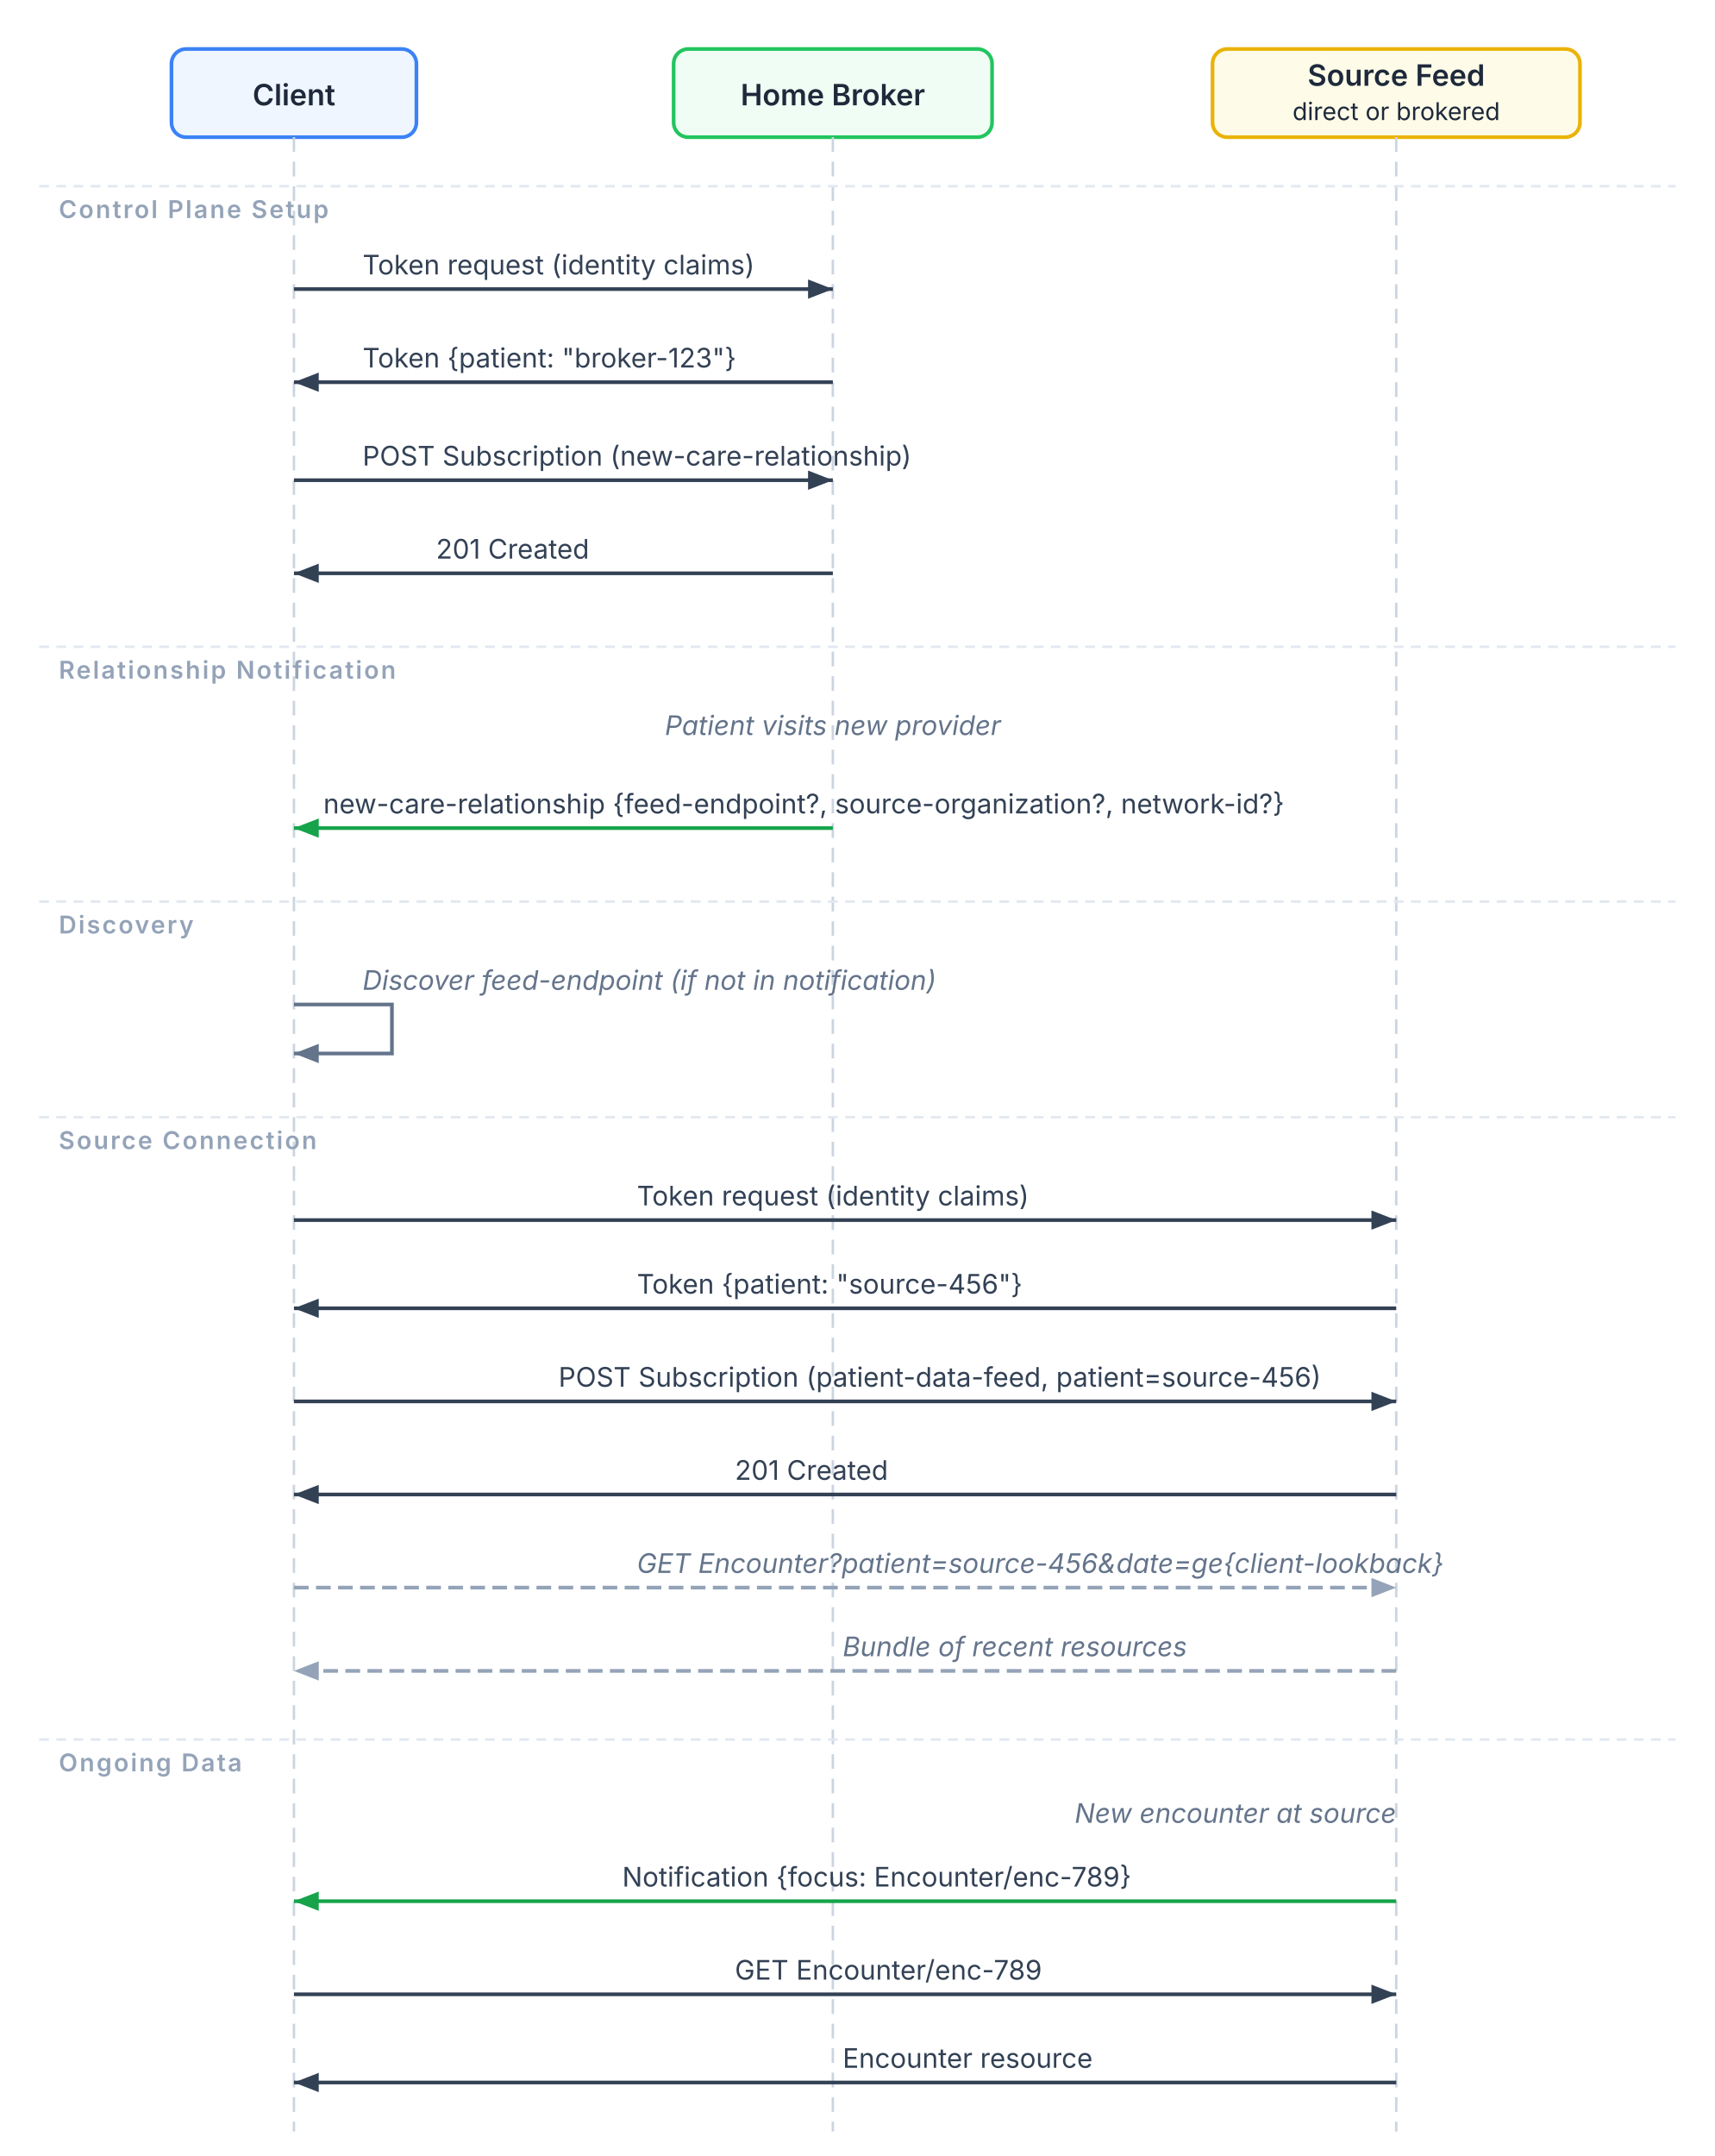
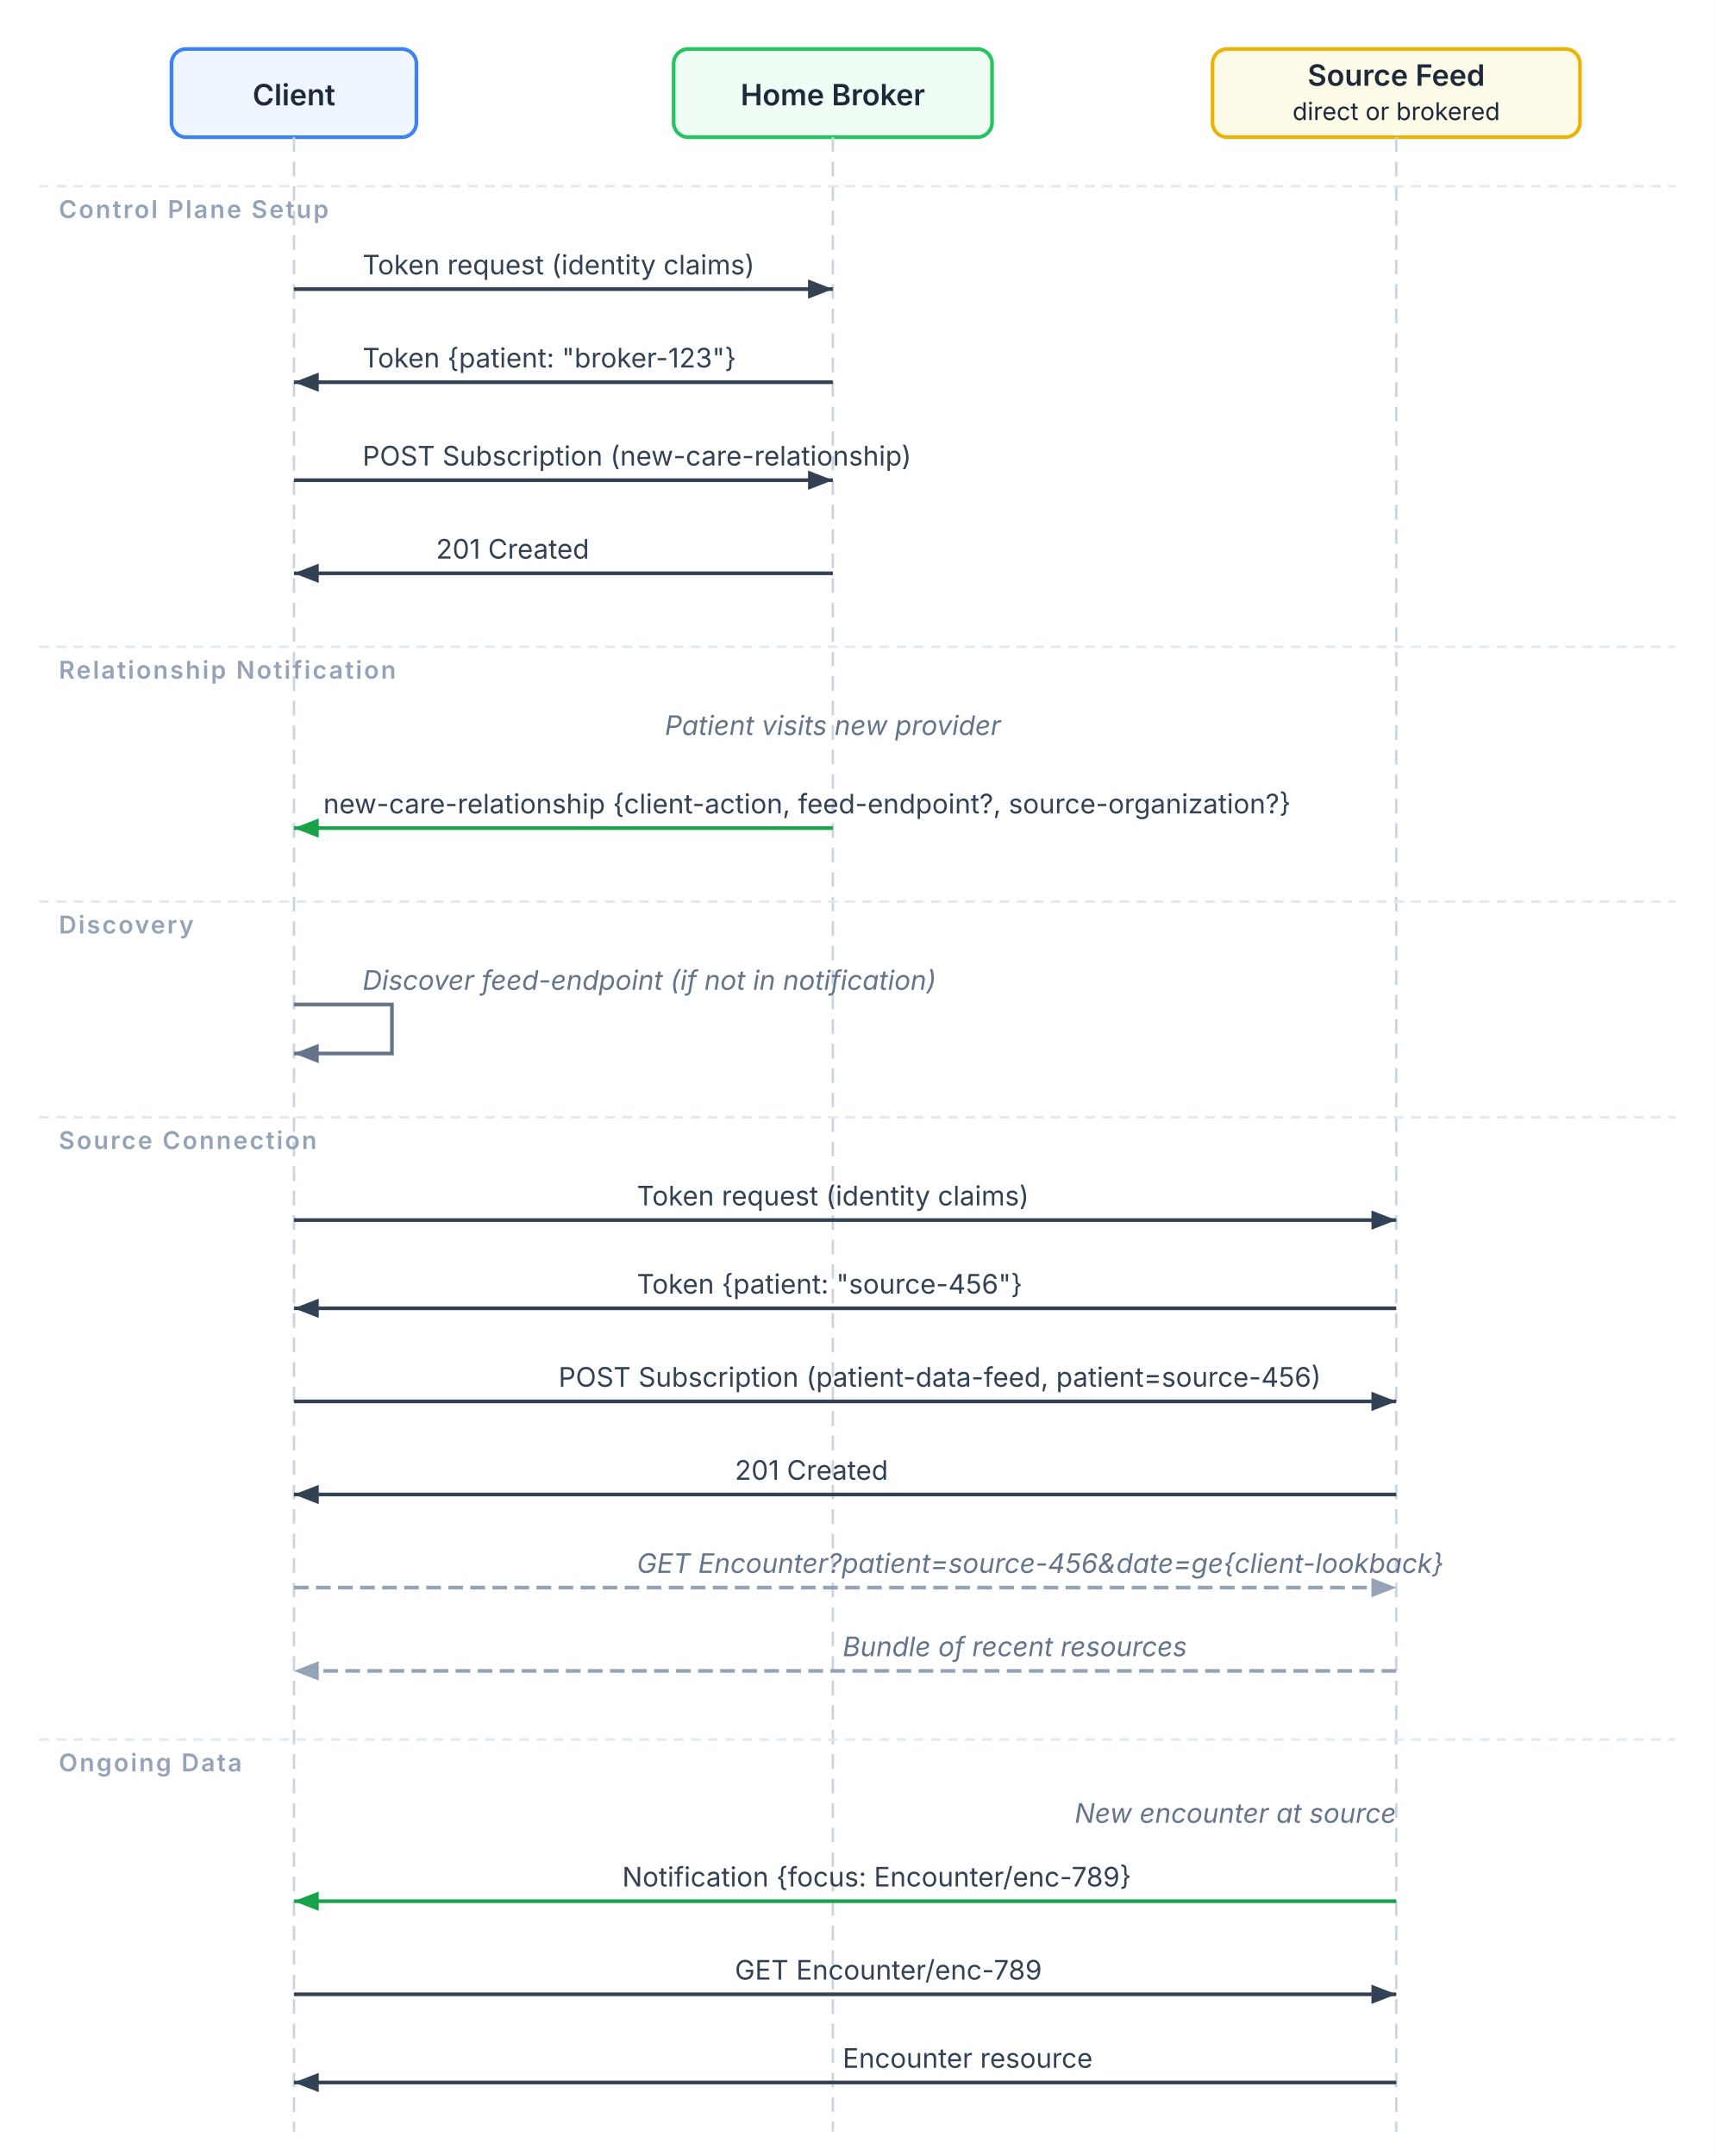
<svg xmlns="http://www.w3.org/2000/svg" viewBox="0 0 700 880" width="700" height="880">
  <rect width="700" height="880" fill="white" />
  <defs>
    <style>
      .actor-label { font-family: Inter, 'Segoe UI', system-ui, sans-serif; font-size: 12px; font-weight: 600; text-anchor: middle; fill: #1e293b; }
      .msg-label { font-family: Inter, 'Segoe UI', system-ui, sans-serif; font-size: 11px; fill: #334155; }
      .msg-label-gray { font-family: Inter, 'Segoe UI', system-ui, sans-serif; font-size: 11px; fill: #64748b; font-style: italic; }
      .phase-label { font-family: Inter, 'Segoe UI', system-ui, sans-serif; font-size: 10px; font-weight: 600; fill: #94a3b8; letter-spacing: 0.08em; text-transform: uppercase; }
      .lifeline { stroke: #cbd5e1; stroke-width: 1; stroke-dasharray: 6 4; }
      .arrow-solid { stroke: #334155; stroke-width: 1.5; fill: none; marker-end: url(#arrowSolid); }
      .arrow-dashed { stroke: #94a3b8; stroke-width: 1.5; fill: none; stroke-dasharray: 6 3; marker-end: url(#arrowDashed); }
      .arrow-green { stroke: #16a34a; stroke-width: 1.5; fill: none; marker-end: url(#arrowGreen); }
      .self-arrow { stroke: #64748b; stroke-width: 1.5; fill: none; marker-end: url(#arrowGray); }
    </style>
    <marker id="arrowSolid" viewBox="0 0 10 8" refX="9" refY="4" markerWidth="8" markerHeight="6" orient="auto-start-reverse">
      <path d="M0,0.5 L9,4 L0,7.5 z" fill="#334155" />
    </marker>
    <marker id="arrowDashed" viewBox="0 0 10 8" refX="9" refY="4" markerWidth="8" markerHeight="6" orient="auto-start-reverse">
      <path d="M0,0.5 L9,4 L0,7.5 z" fill="#94a3b8" />
    </marker>
    <marker id="arrowGreen" viewBox="0 0 10 8" refX="9" refY="4" markerWidth="8" markerHeight="6" orient="auto-start-reverse">
      <path d="M0,0.5 L9,4 L0,7.5 z" fill="#16a34a" />
    </marker>
    <marker id="arrowGray" viewBox="0 0 10 8" refX="9" refY="4" markerWidth="8" markerHeight="6" orient="auto-start-reverse">
      <path d="M0,0.5 L9,4 L0,7.5 z" fill="#64748b" />
    </marker>
  </defs>
  <rect x="70" y="20" width="100" height="36" rx="6" fill="#eff6ff" stroke="#3b82f6" stroke-width="1.5" />
  <text x="120" y="43" class="actor-label">Client</text>
  <rect x="275" y="20" width="130" height="36" rx="6" fill="#f0fdf4" stroke="#22c55e" stroke-width="1.5" />
  <text x="340" y="43" class="actor-label">Home Broker</text>
  <rect x="495" y="20" width="150" height="36" rx="6" fill="#fefce8" stroke="#eab308" stroke-width="1.5" />
  <text x="570" y="35" class="actor-label">Source Feed</text>
  <text x="570" y="49" class="actor-label" style="font-weight:400; font-size:10px">direct or brokered</text>
  <line x1="120" y1="56" x2="120" y2="870" class="lifeline" />
  <line x1="340" y1="56" x2="340" y2="870" class="lifeline" />
  <line x1="570" y1="56" x2="570" y2="870" class="lifeline" />
  <line x1="16" y1="76" x2="684" y2="76" stroke="#e2e8f0" stroke-width="1" stroke-dasharray="4 3" />
  <text x="24" y="89" class="phase-label">Control Plane Setup</text>
  <text x="148" y="112" class="msg-label">Token request (identity claims)</text>
  <line x1="120" y1="118" x2="340" y2="118" class="arrow-solid" />
  <text x="148" y="150" class="msg-label">Token {patient: "broker-123"}</text>
  <line x1="340" y1="156" x2="120" y2="156" class="arrow-solid" />
  <text x="148" y="190" class="msg-label">POST Subscription (new-care-relationship)</text>
  <line x1="120" y1="196" x2="340" y2="196" class="arrow-solid" />
  <text x="178" y="228" class="msg-label">201 Created</text>
  <line x1="340" y1="234" x2="120" y2="234" class="arrow-solid" />
  <line x1="16" y1="264" x2="684" y2="264" stroke="#e2e8f0" stroke-width="1" stroke-dasharray="4 3" />
  <text x="24" y="277" class="phase-label">Relationship Notification</text>
  <text x="340" y="300" class="msg-label-gray" text-anchor="middle">Patient visits new provider</text>
-   <text x="132" y="332" class="msg-label">new-care-relationship {feed-endpoint?, source-organization?, network-id?}</text>
+   <text x="132" y="332" class="msg-label">new-care-relationship {client-action, feed-endpoint?, source-organization?}</text>
  <line x1="340" y1="338" x2="120" y2="338" class="arrow-green" />
  <line x1="16" y1="368" x2="684" y2="368" stroke="#e2e8f0" stroke-width="1" stroke-dasharray="4 3" />
  <text x="24" y="381" class="phase-label">Discovery</text>
  <text x="148" y="404" class="msg-label-gray">Discover feed-endpoint (if not in notification)</text>
  <path d="M120,410 L160,410 L160,430 L120,430" class="self-arrow" />
  <line x1="16" y1="456" x2="684" y2="456" stroke="#e2e8f0" stroke-width="1" stroke-dasharray="4 3" />
  <text x="24" y="469" class="phase-label">Source Connection</text>
  <text x="260" y="492" class="msg-label">Token request (identity claims)</text>
  <line x1="120" y1="498" x2="570" y2="498" class="arrow-solid" />
  <text x="260" y="528" class="msg-label">Token {patient: "source-456"}</text>
  <line x1="570" y1="534" x2="120" y2="534" class="arrow-solid" />
  <text x="228" y="566" class="msg-label">POST Subscription (patient-data-feed, patient=source-456)</text>
  <line x1="120" y1="572" x2="570" y2="572" class="arrow-solid" />
  <text x="300" y="604" class="msg-label">201 Created</text>
  <line x1="570" y1="610" x2="120" y2="610" class="arrow-solid" />
  <text x="260" y="642" class="msg-label-gray">GET Encounter?patient=source-456&amp;date=ge{client-lookback}</text>
  <line x1="120" y1="648" x2="570" y2="648" class="arrow-dashed" />
  <text x="344" y="676" class="msg-label-gray">Bundle of recent resources</text>
  <line x1="570" y1="682" x2="120" y2="682" class="arrow-dashed" />
  <line x1="16" y1="710" x2="684" y2="710" stroke="#e2e8f0" stroke-width="1" stroke-dasharray="4 3" />
  <text x="24" y="723" class="phase-label">Ongoing Data</text>
  <text x="570" y="744" class="msg-label-gray" text-anchor="end">New encounter at source</text>
  <text x="254" y="770" class="msg-label">Notification {focus: Encounter/enc-789}</text>
  <line x1="570" y1="776" x2="120" y2="776" class="arrow-green" />
  <text x="300" y="808" class="msg-label">GET Encounter/enc-789</text>
  <line x1="120" y1="814" x2="570" y2="814" class="arrow-solid" />
  <text x="344" y="844" class="msg-label">Encounter resource</text>
  <line x1="570" y1="850" x2="120" y2="850" class="arrow-solid" />
</svg>
